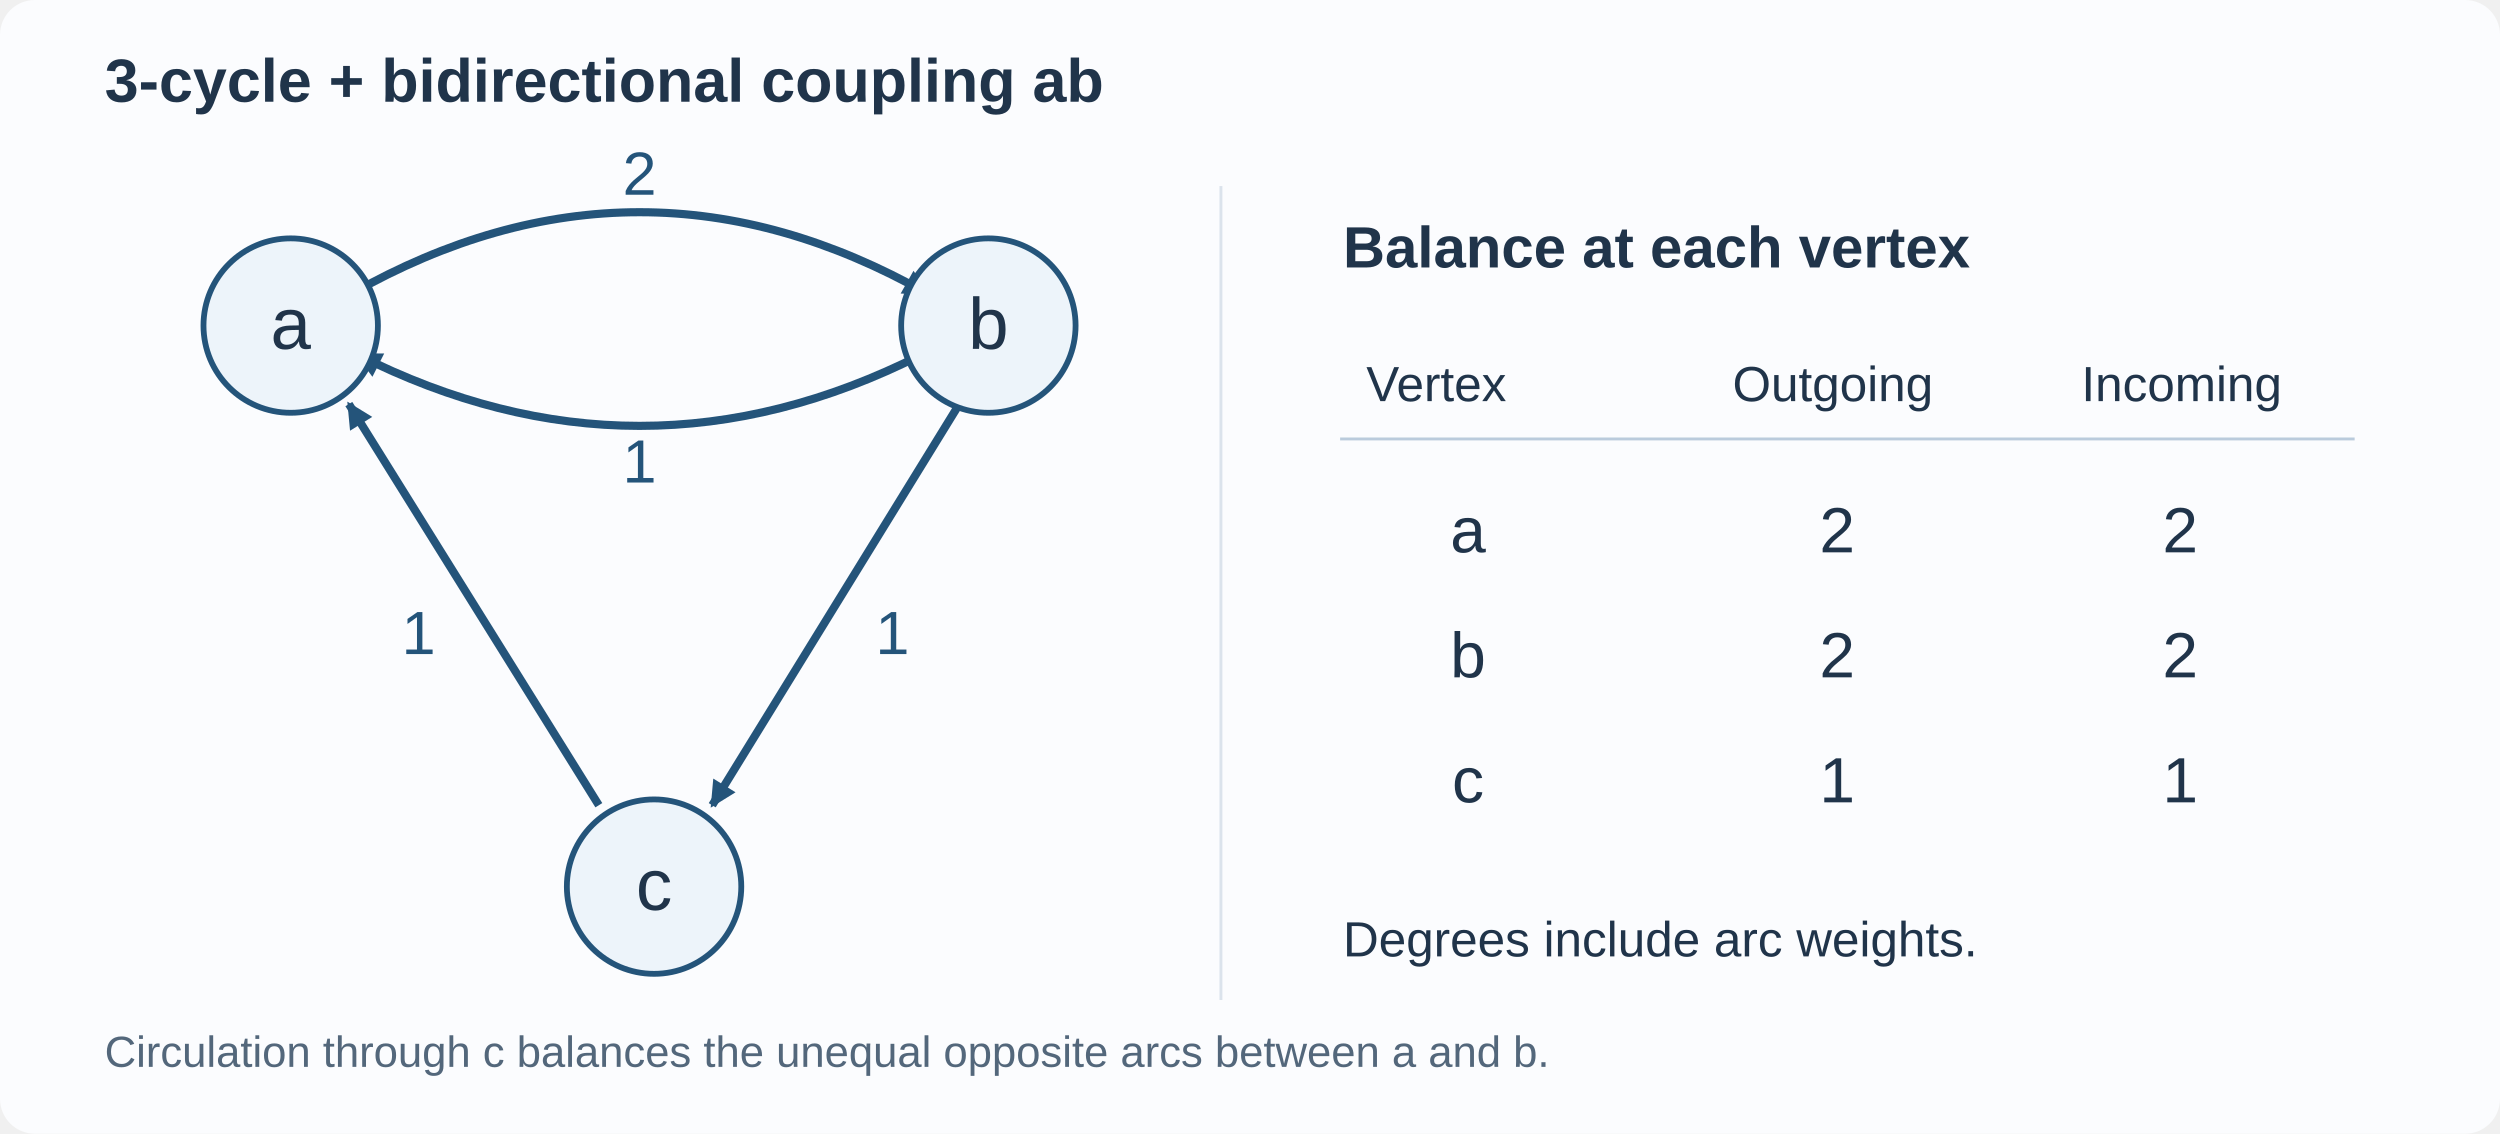
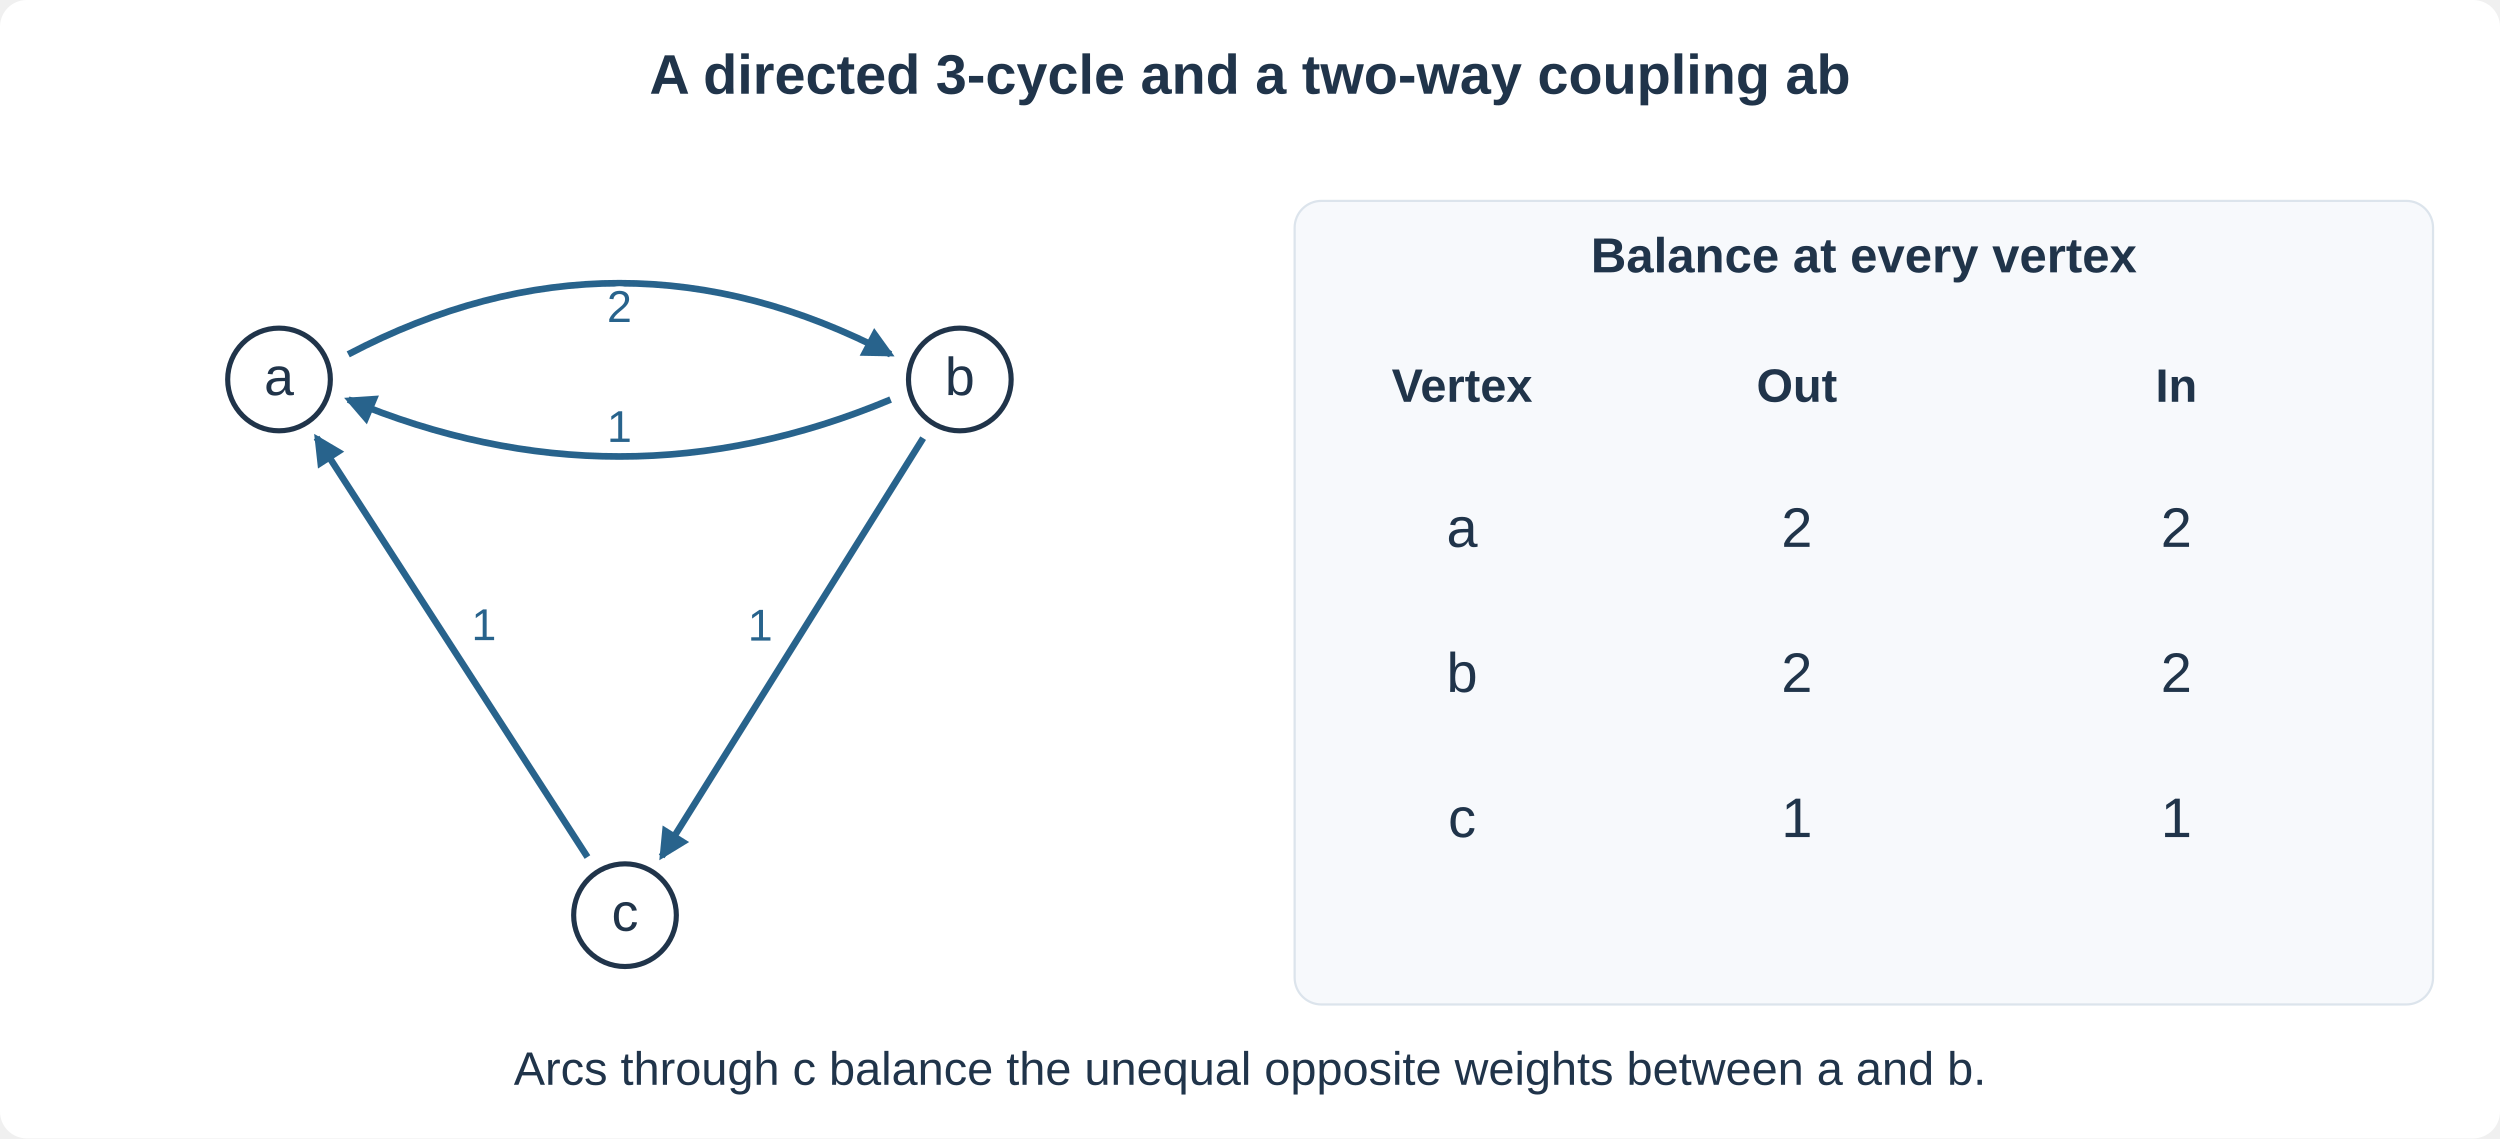
- <svg xmlns="http://www.w3.org/2000/svg" width="860" height="390" viewBox="0 0 860 390" role="img" aria-labelledby="title desc">
+ <svg xmlns="http://www.w3.org/2000/svg" width="1120" height="510" viewBox="0 0 1120 510" role="img" aria-labelledby="title desc">
  <defs>
-     <marker id="arrow" markerWidth="9" markerHeight="9" refX="8" refY="4.5" orient="auto" markerUnits="userSpaceOnUse">
-       <path d="M0 0 L9 4.5 L0 9 Z" fill="#24547a" />
+     <marker id="ink" markerWidth="14" markerHeight="14" refX="12" refY="7" orient="auto" markerUnits="userSpaceOnUse">
+       <path d="M0 0 L14 7 L0 14 Z" fill="#20344a" />
+     </marker>
+     <marker id="blue" markerWidth="14" markerHeight="14" refX="12" refY="7" orient="auto" markerUnits="userSpaceOnUse">
+       <path d="M0 0 L14 7 L0 14 Z" fill="#28638c" />
+     </marker>
+     <marker id="orange" markerWidth="14" markerHeight="14" refX="12" refY="7" orient="auto" markerUnits="userSpaceOnUse">
+       <path d="M0 0 L14 7 L0 14 Z" fill="#b45920" />
+     </marker>
+     <marker id="green" markerWidth="14" markerHeight="14" refX="12" refY="7" orient="auto" markerUnits="userSpaceOnUse">
+       <path d="M0 0 L14 7 L0 14 Z" fill="#178071" />
+     </marker>
+     <marker id="gray" markerWidth="14" markerHeight="14" refX="12" refY="7" orient="auto" markerUnits="userSpaceOnUse">
+       <path d="M0 0 L14 7 L0 14 Z" fill="#9ba8b5" />
+     </marker>
+     <marker id="purple" markerWidth="14" markerHeight="14" refX="12" refY="7" orient="auto" markerUnits="userSpaceOnUse">
+       <path d="M0 0 L14 7 L0 14 Z" fill="#7e549b" />
    </marker>
  </defs>
-   <rect width="860" height="390" rx="12" fill="#fbfcfe" />
-   <g font-family="Arial, sans-serif" fill="#20344a">
-     <text x="36" y="35" font-size="21" font-weight="bold">3-cycle + bidirectional coupling ab</text>
-     <g fill="none" stroke="#24547a" stroke-width="2.8" marker-end="url(#arrow)">
-       <path d="M121 101 Q220 45 319 101" />
-       <path d="M317 122 Q220 171 123 122" />
-       <path d="M330 139 L245 277" />
-       <path d="M206 277 L120 139" />
-     </g>
-     <g font-size="21" text-anchor="middle" fill="#24547a">
-       <text x="220" y="67">2</text>
-       <text x="220" y="166">1</text>
-       <text x="307" y="225">1</text>
-       <text x="144" y="225">1</text>
-     </g>
-     <g fill="#edf4fa" stroke="#24547a" stroke-width="2">
-       <circle cx="100" cy="112" r="30" />
-       <circle cx="340" cy="112" r="30" />
-       <circle cx="225" cy="305" r="30" />
-     </g>
-     <g text-anchor="middle" font-size="25">
-       <text x="100" y="120">a</text>
-       <text x="340" y="120">b</text>
-       <text x="225" y="313">c</text>
-     </g>
-     <path d="M420 64 L420 344" stroke="#dbe3ec" />
-     <text x="462" y="92" font-size="20" font-weight="bold">Balance at each vertex</text>
-     <g font-size="17">
-       <text x="470" y="138">Vertex</text>
-       <text x="596" y="138">Outgoing</text>
-       <text x="716" y="138">Incoming</text>
-     </g>
-     <path d="M461 151 H810" stroke="#bacbdc" />
-     <g font-size="22" text-anchor="middle">
-       <text x="505" y="190">a</text>
-       <text x="632" y="190">2</text>
-       <text x="750" y="190">2</text>
-       <text x="505" y="233">b</text>
-       <text x="632" y="233">2</text>
-       <text x="750" y="233">2</text>
-       <text x="505" y="276">c</text>
-       <text x="632" y="276">1</text>
-       <text x="750" y="276">1</text>
-     </g>
-     <text x="462" y="329" font-size="17">Degrees include arc weights.</text>
-     <text x="36" y="367" font-size="15" fill="#53677b">Circulation through c balances the unequal opposite arcs between a and b.</text>
+   <rect width="1120" height="510" rx="12" fill="white" />
+   <g font-family="Arial, DejaVu Sans, sans-serif">
+     <text x="560.00" y="42.00" font-size="25" fill="#20344a" text-anchor="middle" font-weight="bold">A directed 3-cycle and a two-way coupling ab</text>
+     <path d="M156.00 158.75 Q277.50 95.00 399.00 158.75" fill="none" stroke="#28638c" stroke-width="3" marker-end="url(#blue)" />
+     <text x="277.50" y="144.25" font-size="20" fill="#28638c" text-anchor="middle" paint-order="stroke" stroke="white" stroke-width="4" stroke-linejoin="round">2</text>
+     <path d="M399.00 179.00 Q277.50 230.00 156.00 179.00" fill="none" stroke="#28638c" stroke-width="3" marker-end="url(#blue)" />
+     <text x="277.50" y="198.00" font-size="20" fill="#28638c" text-anchor="middle" paint-order="stroke" stroke="white" stroke-width="4" stroke-linejoin="round">1</text>
+     <path d="M413.57 196.29 Q355.00 290.00 296.43 383.71" fill="none" stroke="#28638c" stroke-width="3" marker-end="url(#blue)" />
+     <text x="340.58" y="286.99" font-size="20" fill="#28638c" text-anchor="middle" paint-order="stroke" stroke="white" stroke-width="4" stroke-linejoin="round">1</text>
+     <path d="M263.18 383.96 Q202.50 290.00 141.82 196.04" fill="none" stroke="#28638c" stroke-width="3" marker-end="url(#blue)" />
+     <text x="216.78" y="286.78" font-size="20" fill="#28638c" text-anchor="middle" paint-order="stroke" stroke="white" stroke-width="4" stroke-linejoin="round">1</text>
+     <circle cx="125.00" cy="170.00" r="23" fill="white" stroke="#20344a" stroke-width="2.3" />
+     <text x="125.00" y="177.00" font-size="24" fill="#20344a" text-anchor="middle">a</text>
+     <circle cx="430.00" cy="170.00" r="23" fill="white" stroke="#20344a" stroke-width="2.3" />
+     <text x="430.00" y="177.00" font-size="24" fill="#20344a" text-anchor="middle">b</text>
+     <circle cx="280.00" cy="410.00" r="23" fill="white" stroke="#20344a" stroke-width="2.3" />
+     <text x="280.00" y="417.00" font-size="24" fill="#20344a" text-anchor="middle">c</text>
+     <rect x="580" y="90" width="510" height="360" rx="12" fill="#f7f9fc" stroke="#dce4ec" />
+     <text x="835.00" y="122.00" font-size="22" fill="#20344a" text-anchor="middle" font-weight="bold">Balance at every vertex</text>
+     <text x="655.00" y="180.00" font-size="21" fill="#20344a" text-anchor="middle" font-weight="bold">Vertex</text>
+     <text x="805.00" y="180.00" font-size="21" fill="#20344a" text-anchor="middle" font-weight="bold">Out</text>
+     <text x="975.00" y="180.00" font-size="21" fill="#20344a" text-anchor="middle" font-weight="bold">In</text>
+     <text x="655.00" y="245.00" font-size="25" fill="#20344a" text-anchor="middle">a</text>
+     <text x="805.00" y="245.00" font-size="25" fill="#20344a" text-anchor="middle">2</text>
+     <text x="975.00" y="245.00" font-size="25" fill="#20344a" text-anchor="middle">2</text>
+     <text x="655.00" y="310.00" font-size="25" fill="#20344a" text-anchor="middle">b</text>
+     <text x="805.00" y="310.00" font-size="25" fill="#20344a" text-anchor="middle">2</text>
+     <text x="975.00" y="310.00" font-size="25" fill="#20344a" text-anchor="middle">2</text>
+     <text x="655.00" y="375.00" font-size="25" fill="#20344a" text-anchor="middle">c</text>
+     <text x="805.00" y="375.00" font-size="25" fill="#20344a" text-anchor="middle">1</text>
+     <text x="975.00" y="375.00" font-size="25" fill="#20344a" text-anchor="middle">1</text>
+     <text x="560.00" y="486.00" font-size="21" fill="#20344a" text-anchor="middle">Arcs through c balance the unequal opposite weights between a and b.</text>
  </g>
</svg>
